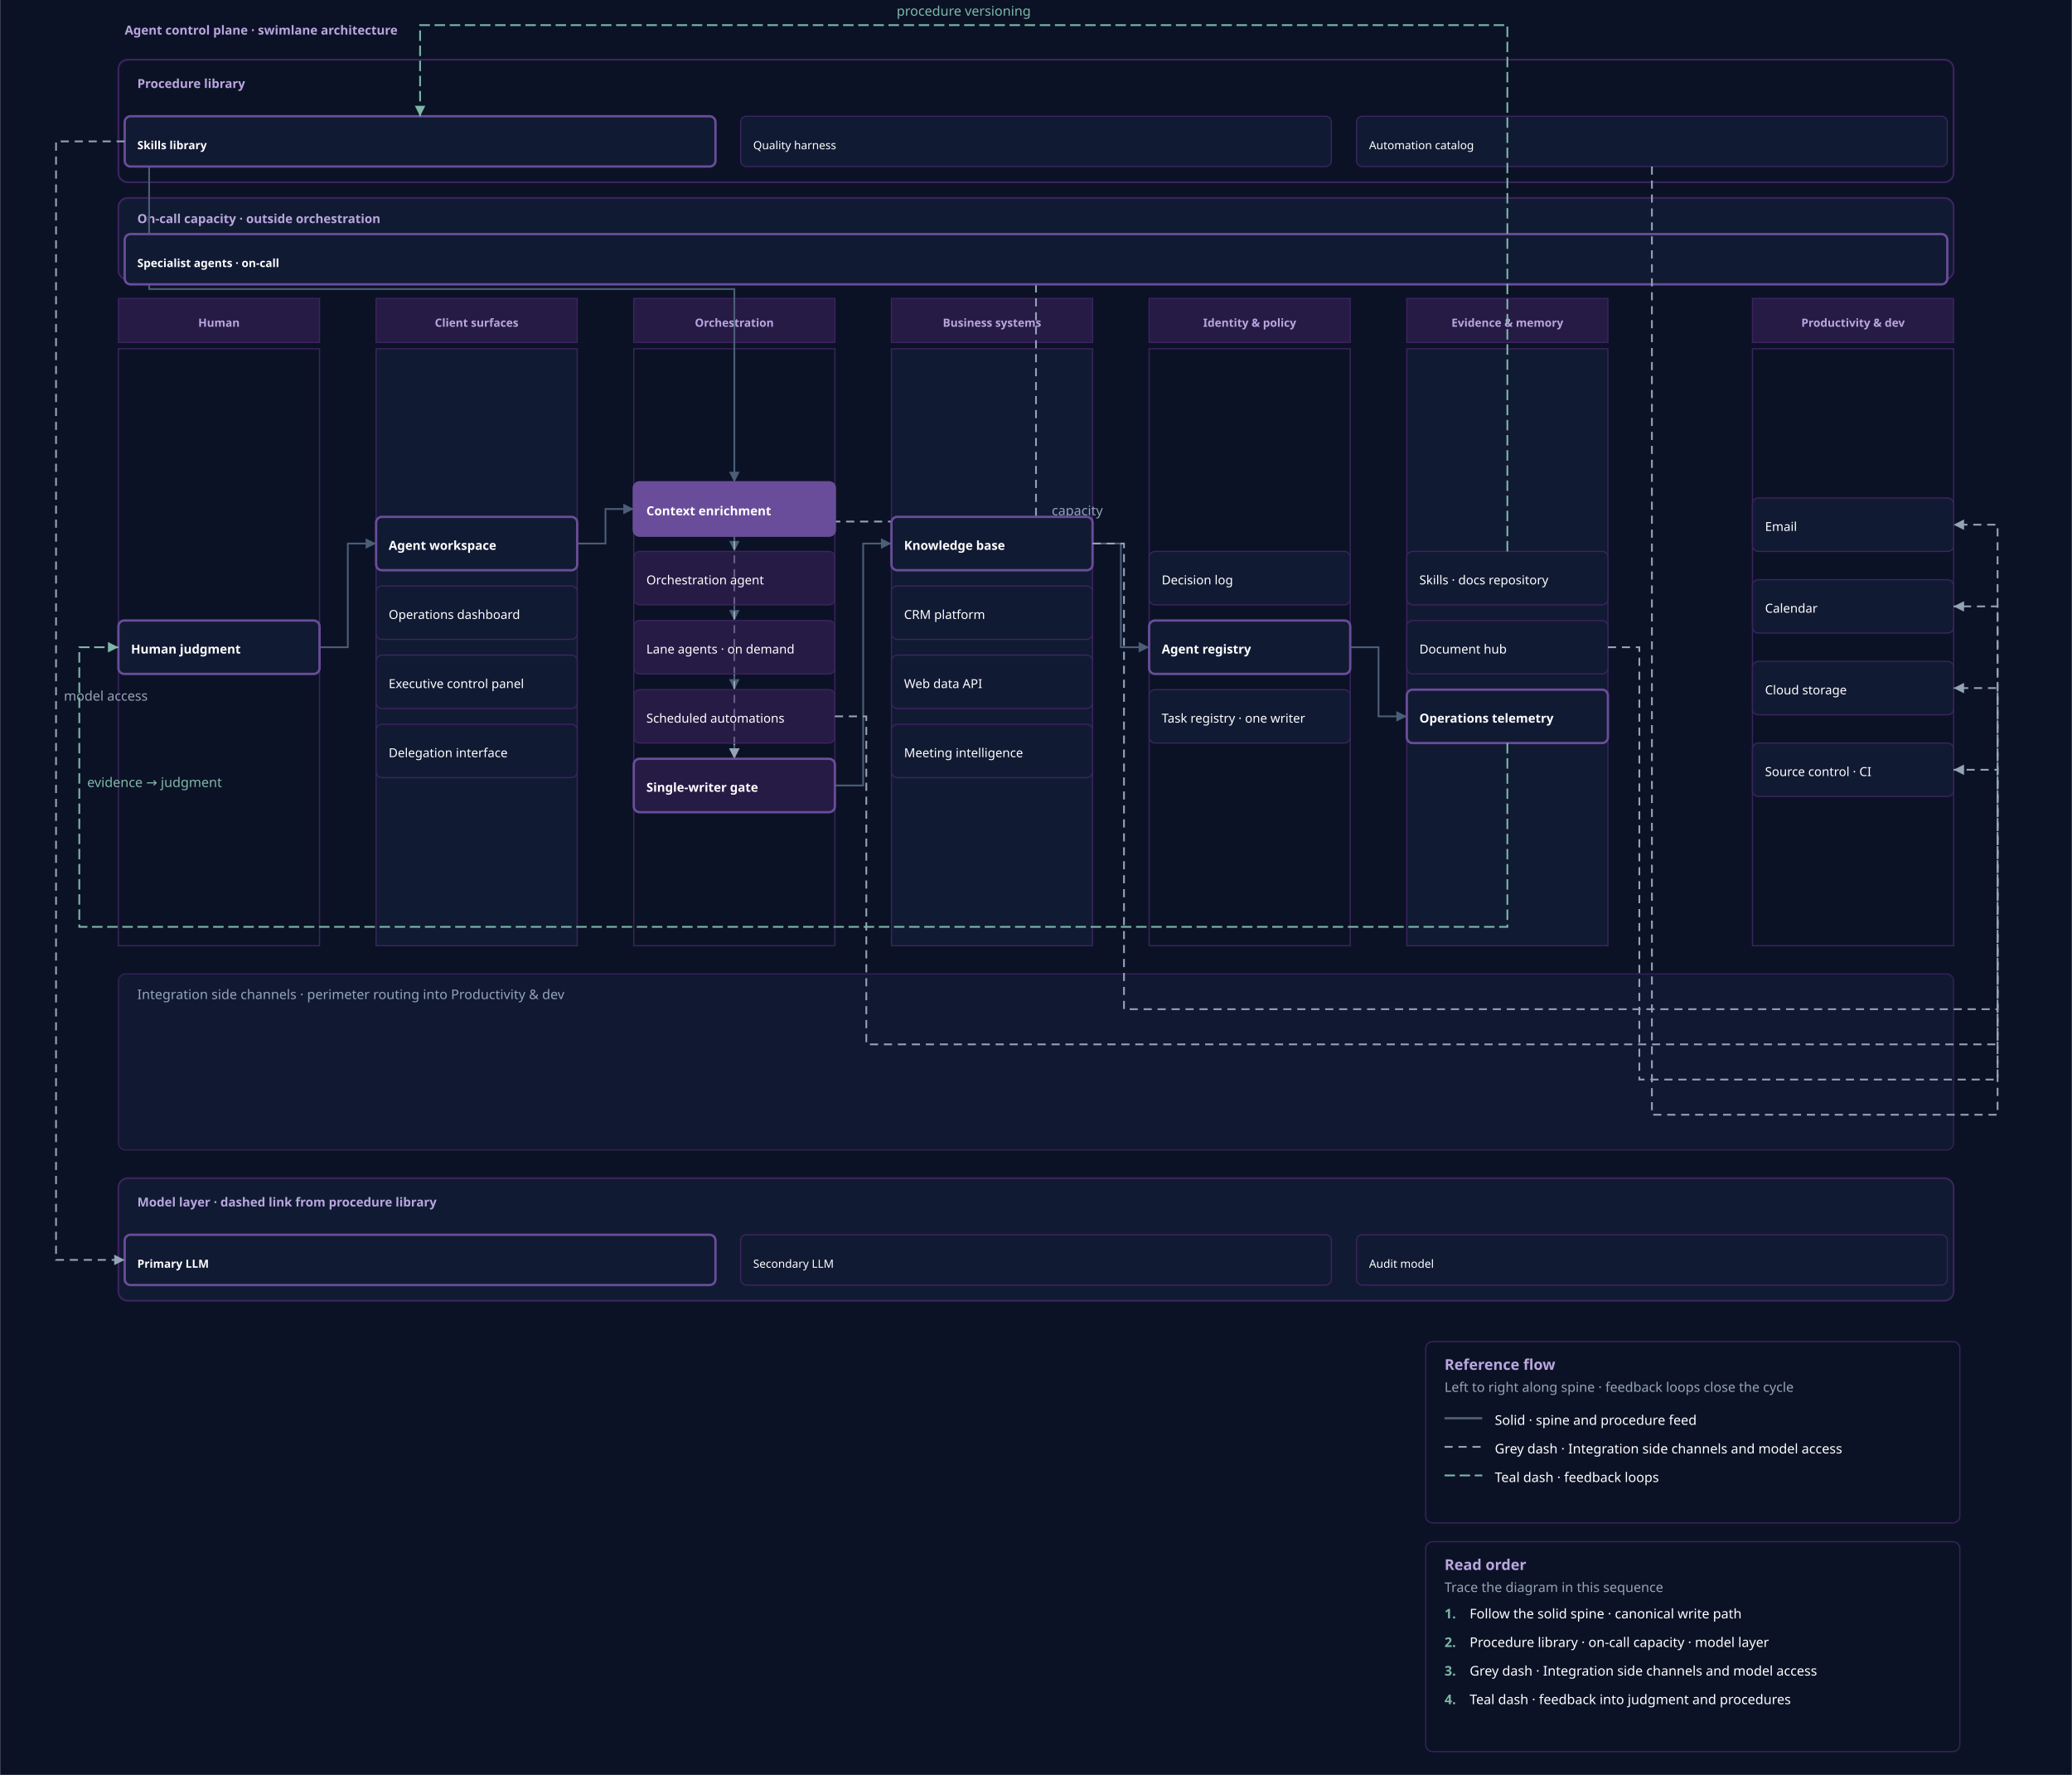
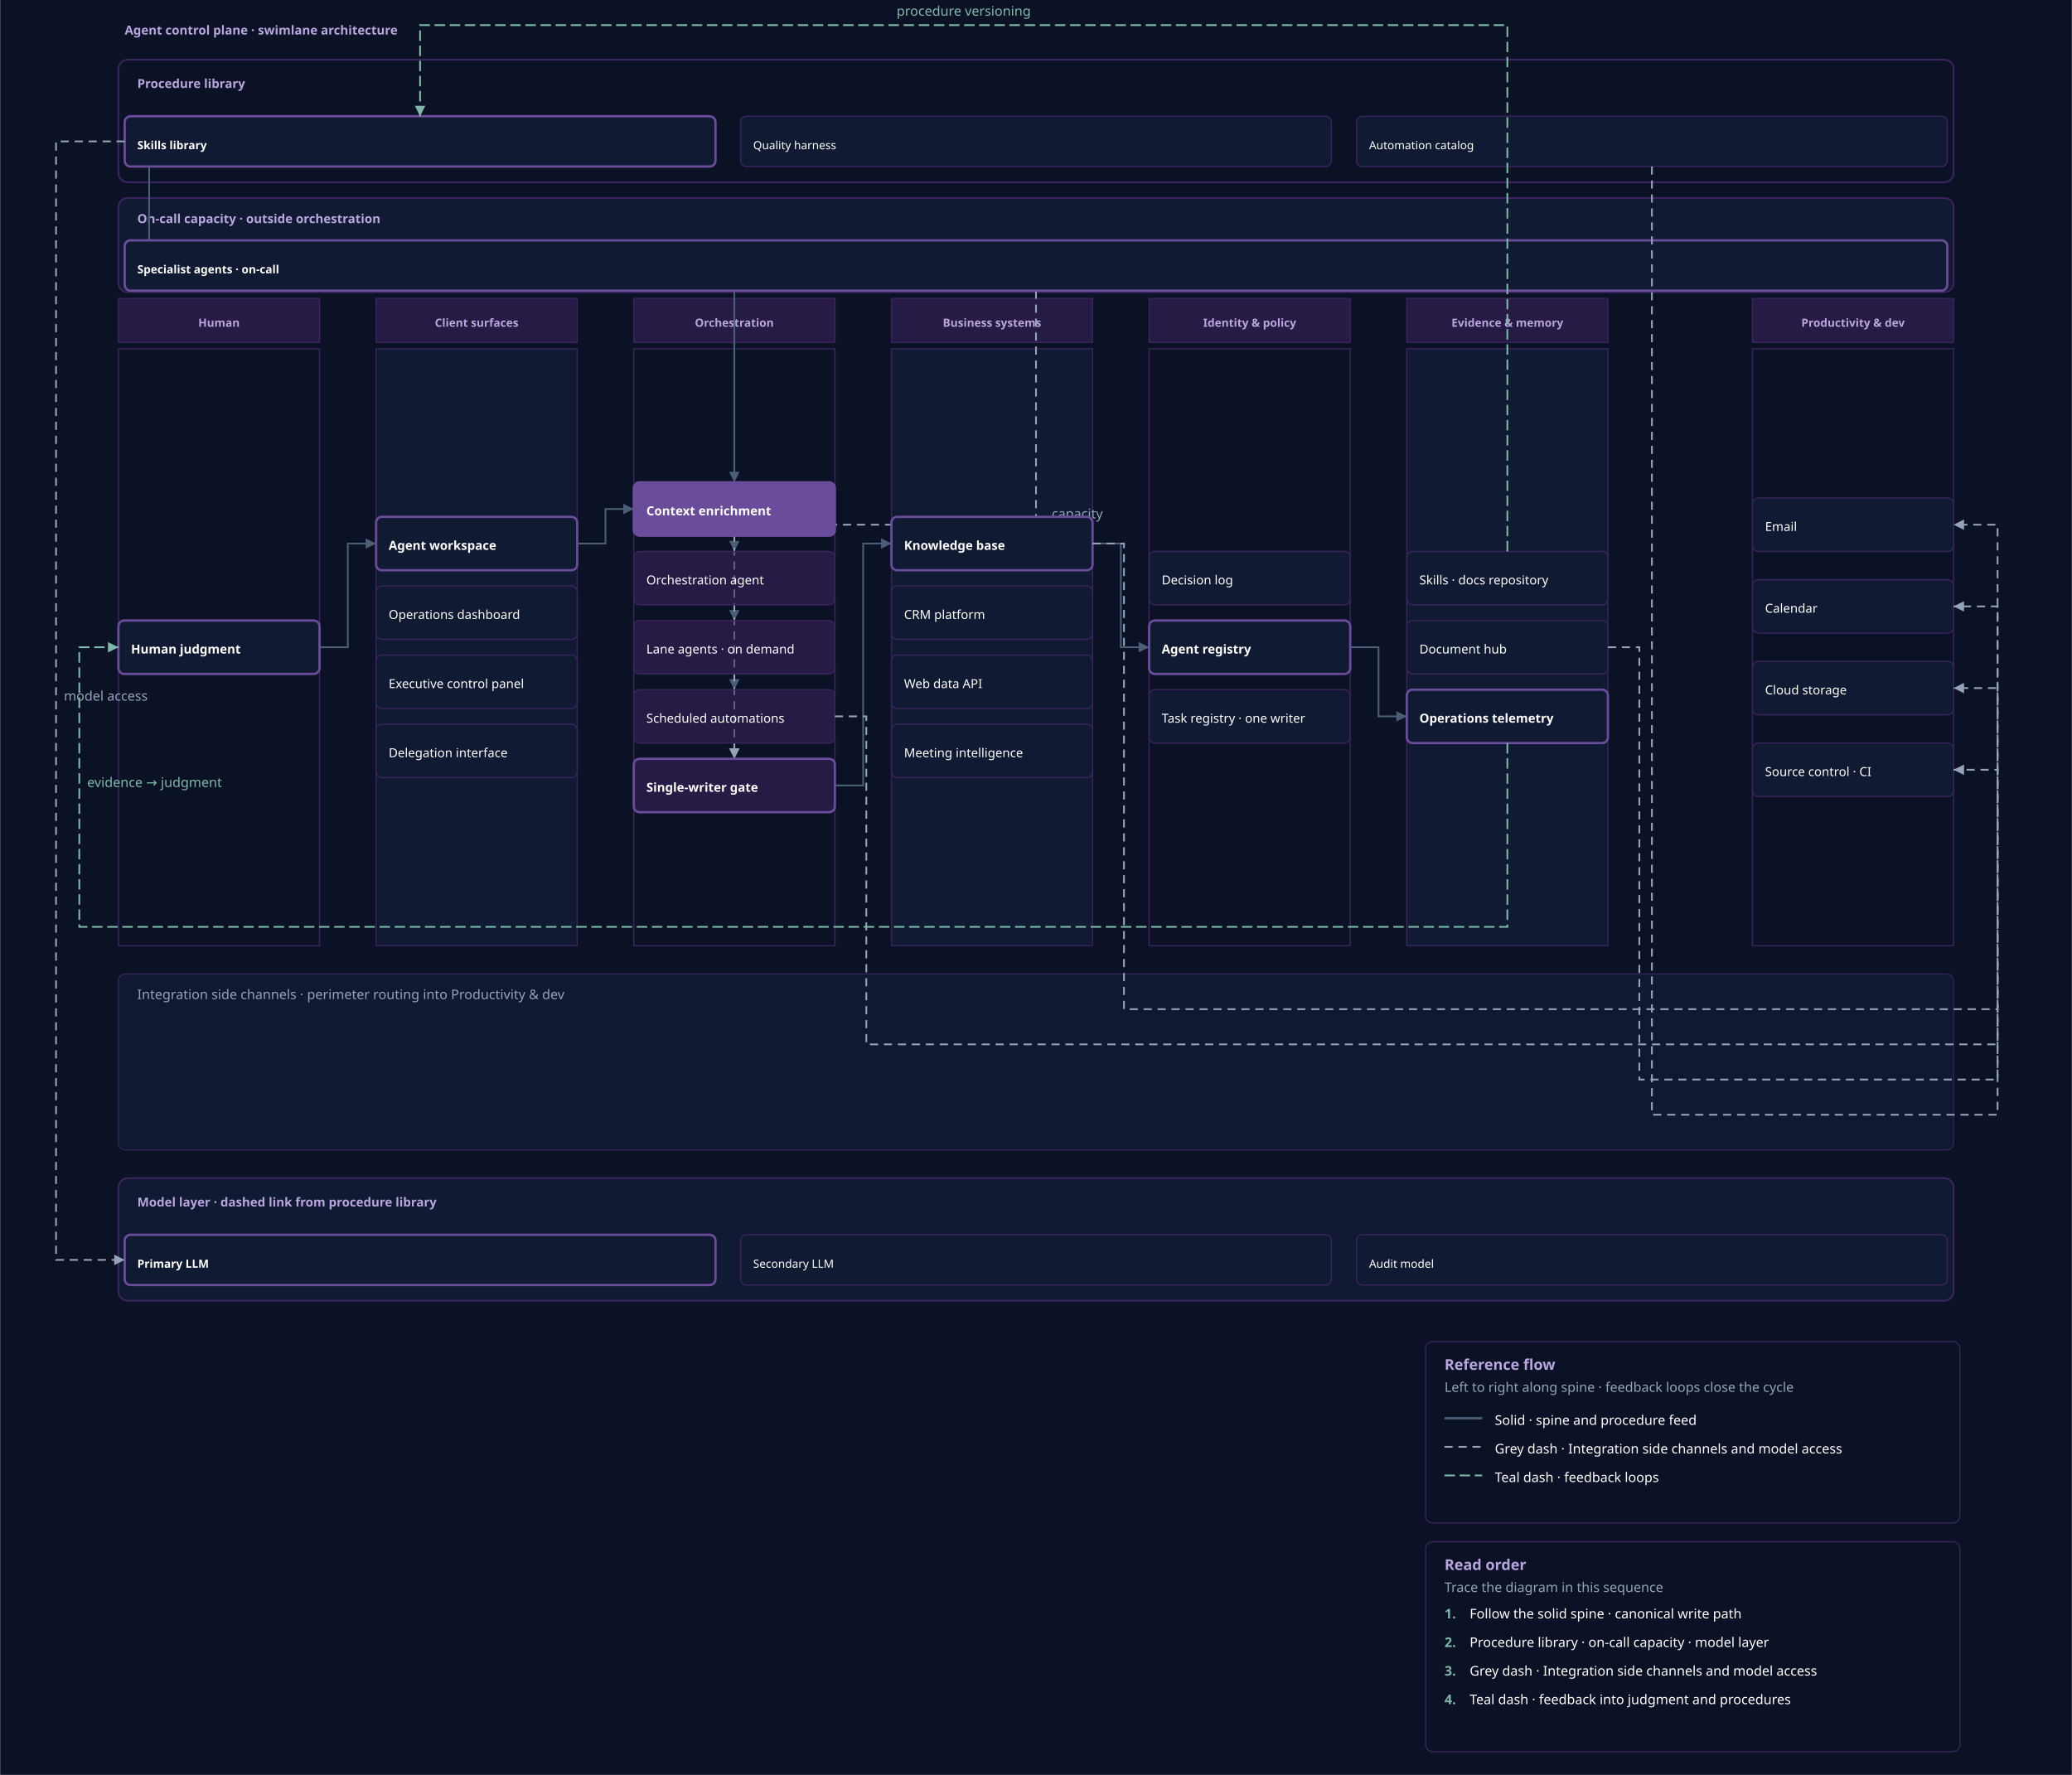
<svg xmlns="http://www.w3.org/2000/svg" viewBox="-80 0 1780 1525.25" width="1780" height="1525" role="img" aria-label="Agent control plane swimlane architecture">
  <rect x="-80" width="1780" height="100%" fill="#0C1226" />
  <defs>
    <marker id="arrow" markerWidth="8" markerHeight="8" refX="6" refY="3" orient="auto">
      <path d="M0,0 L6,3 L0,6 Z" fill="#4B5E78" />
    </marker>
    <marker id="arrow-dashed" markerWidth="8" markerHeight="8" refX="6" refY="3" orient="auto">
      <path d="M0,0 L6,3 L0,6 Z" fill="#94A3B8" />
    </marker>
    <marker id="arrow-loop" markerWidth="8" markerHeight="8" refX="6" refY="3" orient="auto">
      <path d="M0,0 L6,3 L0,6 Z" fill="#7DB8A8" />
    </marker>
  </defs>
  <text x="27" y="29.7" fill="#B9A6DF" font-family="Outfit, DM Sans, system-ui, sans-serif" font-size="10.692" font-weight="600">Agent control plane · swimlane architecture</text>
  <rect x="21.6" y="51.3" width="1576.8" height="105.3" fill="#0C1226" stroke="#3C245F" stroke-width="1.5" rx="8" />
  <text x="37.8" y="75.6" fill="#B9A6DF" font-family="Outfit, DM Sans, system-ui, sans-serif" font-size="10.692" font-weight="600">Procedure library</text>
-   <rect x="21.6" y="170.1" width="1576.8" height="70.2" fill="#111A33" stroke="#3C245F" stroke-width="1.5" rx="8" />
+   <rect x="21.6" y="170.1" width="1576.8" height="81" fill="#111A33" stroke="#3C245F" stroke-width="1.5" rx="8" />
  <text x="37.8" y="191.7" fill="#B9A6DF" font-family="Outfit, DM Sans, system-ui, sans-serif" font-size="10.692" font-weight="600">On-call capacity · outside orchestration</text>
  <rect x="21.6" y="1012.5" width="1576.8" height="105.3" fill="#111A33" stroke="#3C245F" stroke-width="1.5" rx="8" />
  <text x="37.8" y="1036.8" fill="#B9A6DF" font-family="Outfit, DM Sans, system-ui, sans-serif" font-size="10.692" font-weight="600">Model layer · dashed link from procedure library</text>
  <rect x="21.6" y="299.7" width="172.8" height="513" fill="#0C1226" stroke="#3C245F" stroke-width="1" />
  <rect x="21.6" y="256.5" width="172.8" height="37.8" fill="rgba(60, 36, 95, 0.55)" stroke="#3C245F" stroke-width="1" />
  <text x="108" y="280.8" fill="#B9A6DF" font-family="Outfit, DM Sans, system-ui, sans-serif" font-size="9.72" font-weight="600" text-anchor="middle">Human</text>
  <rect x="243" y="299.7" width="172.8" height="513" fill="#111A33" stroke="#3C245F" stroke-width="1" />
  <rect x="243" y="256.5" width="172.8" height="37.8" fill="rgba(60, 36, 95, 0.55)" stroke="#3C245F" stroke-width="1" />
  <text x="329.4" y="280.8" fill="#B9A6DF" font-family="Outfit, DM Sans, system-ui, sans-serif" font-size="9.72" font-weight="600" text-anchor="middle">Client surfaces</text>
  <rect x="464.4" y="299.7" width="172.8" height="513" fill="#0C1226" stroke="#3C245F" stroke-width="1" />
  <rect x="464.4" y="256.5" width="172.8" height="37.8" fill="rgba(60, 36, 95, 0.55)" stroke="#3C245F" stroke-width="1" />
  <text x="550.8" y="280.8" fill="#B9A6DF" font-family="Outfit, DM Sans, system-ui, sans-serif" font-size="9.72" font-weight="600" text-anchor="middle">Orchestration</text>
  <rect x="685.8" y="299.7" width="172.8" height="513" fill="#111A33" stroke="#3C245F" stroke-width="1" />
  <rect x="685.8" y="256.5" width="172.8" height="37.8" fill="rgba(60, 36, 95, 0.55)" stroke="#3C245F" stroke-width="1" />
  <text x="772.2" y="280.8" fill="#B9A6DF" font-family="Outfit, DM Sans, system-ui, sans-serif" font-size="9.72" font-weight="600" text-anchor="middle">Business systems</text>
  <rect x="907.2" y="299.7" width="172.8" height="513" fill="#0C1226" stroke="#3C245F" stroke-width="1" />
  <rect x="907.2" y="256.5" width="172.8" height="37.8" fill="rgba(60, 36, 95, 0.55)" stroke="#3C245F" stroke-width="1" />
  <text x="993.6" y="280.8" fill="#B9A6DF" font-family="Outfit, DM Sans, system-ui, sans-serif" font-size="9.72" font-weight="600" text-anchor="middle">Identity &amp; policy</text>
  <rect x="1128.6" y="299.7" width="172.8" height="513" fill="#111A33" stroke="#3C245F" stroke-width="1" />
  <rect x="1128.6" y="256.5" width="172.8" height="37.8" fill="rgba(60, 36, 95, 0.55)" stroke="#3C245F" stroke-width="1" />
  <text x="1215" y="280.8" fill="#B9A6DF" font-family="Outfit, DM Sans, system-ui, sans-serif" font-size="9.72" font-weight="600" text-anchor="middle">Evidence &amp; memory</text>
  <rect x="1425.6" y="299.7" width="172.8" height="513" fill="#0C1226" stroke="#3C245F" stroke-width="1" />
  <rect x="1425.6" y="256.5" width="172.8" height="37.8" fill="rgba(60, 36, 95, 0.55)" stroke="#3C245F" stroke-width="1" />
  <text x="1512" y="280.8" fill="#B9A6DF" font-family="Outfit, DM Sans, system-ui, sans-serif" font-size="9.72" font-weight="600" text-anchor="middle">Productivity &amp; dev</text>
  <line x1="550.8" y1="460.35" x2="550.8" y2="473.85" stroke="#4B5E78" stroke-width="1.5" marker-end="url(#arrow)" />
  <line x1="550.8" y1="519.75" x2="550.8" y2="533.25" stroke="#4B5E78" stroke-width="1.5" marker-end="url(#arrow)" />
  <line x1="550.8" y1="579.15" x2="550.8" y2="592.65" stroke="#4B5E78" stroke-width="1.5" marker-end="url(#arrow)" />
  <line x1="550.8" y1="638.55" x2="550.8" y2="652.05" stroke="#4B5E78" stroke-width="1.5" marker-end="url(#arrow)" />
  <path d="M 194.4 556.2 L 218.7 556.2 L 218.7 467.1 L 243 467.1" fill="none" stroke="#4B5E78" stroke-width="1.5" marker-end="url(#arrow)" />
  <path d="M 415.8 467.1 L 440.1 467.1 L 440.1 437.4 L 464.4 437.4" fill="none" stroke="#4B5E78" stroke-width="1.5" marker-end="url(#arrow)" />
  <path d="M 637.2 675 L 661.5 675 L 661.5 467.1 L 685.8 467.1" fill="none" stroke="#4B5E78" stroke-width="1.5" marker-end="url(#arrow)" />
  <path d="M 858.6 467.1 L 882.9 467.1 L 882.9 556.2 L 907.2 556.2" fill="none" stroke="#4B5E78" stroke-width="1.5" marker-end="url(#arrow)" />
  <path d="M 1080 556.2 L 1104.3 556.2 L 1104.3 615.6 L 1128.6 615.6" fill="none" stroke="#4B5E78" stroke-width="1.5" marker-end="url(#arrow)" />
  <path d="M 280.8 143.1 L 48 143.1 L 48 248.4 L 550.8 248.4 L 550.8 414.45" fill="none" stroke="#4B5E78" stroke-width="1.5" marker-end="url(#arrow)" />
-   <path d="M 810 244.35 L 810 448.2 L 550.8 448.2 L 550.8 652.05" fill="none" stroke="#94A3B8" stroke-width="1.5" stroke-dasharray="7 5" marker-end="url(#arrow-dashed)" />
-   <text x="823.5" y="442.8" fill="#94A3B8" font-family="Outfit, DM Sans, system-ui, sans-serif" font-size="11.475" text-anchor="start">capacity</text>
+   <path d="M 810 249.75 L 810 450.9 L 550.8 450.9 L 550.8 652.05" fill="none" stroke="#94A3B8" stroke-width="1.5" stroke-dasharray="7 5" marker-end="url(#arrow-dashed)" />
+   <text x="823.5" y="445.5" fill="#94A3B8" font-family="Outfit, DM Sans, system-ui, sans-serif" font-size="11.475" text-anchor="start">capacity</text>
  <rect x="21.6" y="533.25" width="172.8" height="45.9" rx="5" fill="#111A33" stroke="#6A4D9A" stroke-width="2" />
  <text x="32.4" y="561.6" fill="#FFFFFF" font-family="Outfit, DM Sans, system-ui, sans-serif" font-size="10.692" font-weight="600">Human judgment</text>
  <rect x="243" y="444.15" width="172.8" height="45.9" rx="5" fill="#111A33" stroke="#6A4D9A" stroke-width="2" />
  <text x="253.8" y="472.5" fill="#FFFFFF" font-family="Outfit, DM Sans, system-ui, sans-serif" font-size="10.692" font-weight="600">Agent workspace</text>
  <rect x="243" y="503.55" width="172.8" height="45.9" rx="5" fill="#111A33" stroke="#3C245F" stroke-width="1" />
  <text x="253.8" y="531.9" fill="#FFFFFF" font-family="Outfit, DM Sans, system-ui, sans-serif" font-size="10.692" font-weight="500">Operations dashboard</text>
  <rect x="243" y="562.95" width="172.8" height="45.9" rx="5" fill="#111A33" stroke="#3C245F" stroke-width="1" />
  <text x="253.8" y="591.3" fill="#FFFFFF" font-family="Outfit, DM Sans, system-ui, sans-serif" font-size="10.692" font-weight="500">Executive control panel</text>
  <rect x="243" y="622.35" width="172.8" height="45.9" rx="5" fill="#111A33" stroke="#3C245F" stroke-width="1" />
  <text x="253.8" y="650.7" fill="#FFFFFF" font-family="Outfit, DM Sans, system-ui, sans-serif" font-size="10.692" font-weight="500">Delegation interface</text>
  <rect x="464.4" y="414.45" width="172.8" height="45.9" rx="5" fill="#6A4D9A" stroke="#6A4D9A" stroke-width="2" />
  <text x="475.2" y="442.8" fill="#FFFFFF" font-family="Outfit, DM Sans, system-ui, sans-serif" font-size="10.692" font-weight="600">Context enrichment</text>
  <rect x="464.4" y="473.85" width="172.8" height="45.9" rx="5" fill="rgba(60, 36, 95, 0.55)" stroke="#3C245F" stroke-width="1" />
  <text x="475.2" y="502.2" fill="#FFFFFF" font-family="Outfit, DM Sans, system-ui, sans-serif" font-size="10.692" font-weight="500">Orchestration agent</text>
  <rect x="464.4" y="533.25" width="172.8" height="45.9" rx="5" fill="rgba(60, 36, 95, 0.55)" stroke="#3C245F" stroke-width="1" />
  <text x="475.2" y="561.6" fill="#FFFFFF" font-family="Outfit, DM Sans, system-ui, sans-serif" font-size="10.692" font-weight="500">Lane agents · on demand</text>
  <rect x="464.4" y="592.65" width="172.8" height="45.9" rx="5" fill="rgba(60, 36, 95, 0.55)" stroke="#3C245F" stroke-width="1" />
  <text x="475.2" y="621" fill="#FFFFFF" font-family="Outfit, DM Sans, system-ui, sans-serif" font-size="10.692" font-weight="500">Scheduled automations</text>
  <rect x="464.4" y="652.05" width="172.8" height="45.9" rx="5" fill="rgba(60, 36, 95, 0.55)" stroke="#6A4D9A" stroke-width="2" />
  <text x="475.2" y="680.4" fill="#FFFFFF" font-family="Outfit, DM Sans, system-ui, sans-serif" font-size="10.692" font-weight="600">Single-writer gate</text>
  <rect x="685.8" y="444.15" width="172.8" height="45.9" rx="5" fill="#111A33" stroke="#6A4D9A" stroke-width="2" />
  <text x="696.6" y="472.5" fill="#FFFFFF" font-family="Outfit, DM Sans, system-ui, sans-serif" font-size="10.692" font-weight="600">Knowledge base</text>
  <rect x="685.8" y="503.55" width="172.8" height="45.9" rx="5" fill="#111A33" stroke="#3C245F" stroke-width="1" />
  <text x="696.6" y="531.9" fill="#FFFFFF" font-family="Outfit, DM Sans, system-ui, sans-serif" font-size="10.692" font-weight="500">CRM platform</text>
  <rect x="685.8" y="562.95" width="172.8" height="45.9" rx="5" fill="#111A33" stroke="#3C245F" stroke-width="1" />
  <text x="696.6" y="591.3" fill="#FFFFFF" font-family="Outfit, DM Sans, system-ui, sans-serif" font-size="10.692" font-weight="500">Web data API</text>
  <rect x="685.8" y="622.35" width="172.8" height="45.9" rx="5" fill="#111A33" stroke="#3C245F" stroke-width="1" />
  <text x="696.6" y="650.7" fill="#FFFFFF" font-family="Outfit, DM Sans, system-ui, sans-serif" font-size="10.692" font-weight="500">Meeting intelligence</text>
  <rect x="907.2" y="473.85" width="172.8" height="45.9" rx="5" fill="#111A33" stroke="#3C245F" stroke-width="1" />
  <text x="918" y="502.2" fill="#FFFFFF" font-family="Outfit, DM Sans, system-ui, sans-serif" font-size="10.692" font-weight="500">Decision log</text>
  <rect x="907.2" y="533.25" width="172.8" height="45.9" rx="5" fill="#111A33" stroke="#6A4D9A" stroke-width="2" />
  <text x="918" y="561.6" fill="#FFFFFF" font-family="Outfit, DM Sans, system-ui, sans-serif" font-size="10.692" font-weight="600">Agent registry</text>
  <rect x="907.2" y="592.65" width="172.8" height="45.9" rx="5" fill="#111A33" stroke="#3C245F" stroke-width="1" />
  <text x="918" y="621" fill="#FFFFFF" font-family="Outfit, DM Sans, system-ui, sans-serif" font-size="10.692" font-weight="500">Task registry · one writer</text>
  <rect x="1128.6" y="473.85" width="172.8" height="45.9" rx="5" fill="#111A33" stroke="#3C245F" stroke-width="1" />
  <text x="1139.4" y="502.2" fill="#FFFFFF" font-family="Outfit, DM Sans, system-ui, sans-serif" font-size="10.692" font-weight="500">Skills · docs repository</text>
  <rect x="1128.6" y="533.25" width="172.8" height="45.9" rx="5" fill="#111A33" stroke="#3C245F" stroke-width="1" />
  <text x="1139.4" y="561.6" fill="#FFFFFF" font-family="Outfit, DM Sans, system-ui, sans-serif" font-size="10.692" font-weight="500">Document hub</text>
  <rect x="1128.6" y="592.65" width="172.8" height="45.9" rx="5" fill="#111A33" stroke="#6A4D9A" stroke-width="2" />
  <text x="1139.4" y="621" fill="#FFFFFF" font-family="Outfit, DM Sans, system-ui, sans-serif" font-size="10.692" font-weight="600">Operations telemetry</text>
  <rect x="1425.6" y="427.95" width="172.8" height="45.9" rx="5" fill="#111A33" stroke="#3C245F" stroke-width="1" />
  <text x="1436.4" y="456.3" fill="#FFFFFF" font-family="Outfit, DM Sans, system-ui, sans-serif" font-size="10.692" font-weight="500">Email</text>
  <rect x="1425.6" y="498.15" width="172.8" height="45.9" rx="5" fill="#111A33" stroke="#3C245F" stroke-width="1" />
  <text x="1436.4" y="526.5" fill="#FFFFFF" font-family="Outfit, DM Sans, system-ui, sans-serif" font-size="10.692" font-weight="500">Calendar</text>
  <rect x="1425.6" y="568.35" width="172.8" height="45.9" rx="5" fill="#111A33" stroke="#3C245F" stroke-width="1" />
  <text x="1436.4" y="596.7" fill="#FFFFFF" font-family="Outfit, DM Sans, system-ui, sans-serif" font-size="10.692" font-weight="500">Cloud storage</text>
  <rect x="1425.6" y="638.55" width="172.8" height="45.9" rx="5" fill="#111A33" stroke="#3C245F" stroke-width="1" />
  <text x="1436.4" y="666.9" fill="#FFFFFF" font-family="Outfit, DM Sans, system-ui, sans-serif" font-size="10.692" font-weight="500">Source control · CI</text>
  <rect x="27" y="99.9" width="507.6" height="43.2" rx="5" fill="#111A33" stroke="#6A4D9A" stroke-width="2" />
  <text x="37.8" y="128.25" fill="#FFFFFF" font-family="Outfit, DM Sans, system-ui, sans-serif" font-size="9.72" font-weight="600">Skills library</text>
  <rect x="556.2" y="99.9" width="507.6" height="43.2" rx="5" fill="#111A33" stroke="#3C245F" stroke-width="1" />
  <text x="567" y="128.25" fill="#FFFFFF" font-family="Outfit, DM Sans, system-ui, sans-serif" font-size="9.72" font-weight="500">Quality harness</text>
  <rect x="1085.4" y="99.9" width="507.6" height="43.2" rx="5" fill="#111A33" stroke="#3C245F" stroke-width="1" />
  <text x="1096.2" y="128.25" fill="#FFFFFF" font-family="Outfit, DM Sans, system-ui, sans-serif" font-size="9.72" font-weight="500">Automation catalog</text>
-   <rect x="27" y="201.15" width="1566" height="43.2" rx="5" fill="#111A33" stroke="#6A4D9A" stroke-width="2" />
-   <text x="37.8" y="229.5" fill="#FFFFFF" font-family="Outfit, DM Sans, system-ui, sans-serif" font-size="9.72" font-weight="600">Specialist agents · on-call</text>
+   <rect x="27" y="206.55" width="1566" height="43.2" rx="5" fill="#111A33" stroke="#6A4D9A" stroke-width="2" />
+   <text x="37.8" y="234.9" fill="#FFFFFF" font-family="Outfit, DM Sans, system-ui, sans-serif" font-size="9.72" font-weight="600">Specialist agents · on-call</text>
  <rect x="27" y="1061.1" width="507.6" height="43.2" rx="5" fill="#111A33" stroke="#6A4D9A" stroke-width="2" />
  <text x="37.8" y="1089.45" fill="#FFFFFF" font-family="Outfit, DM Sans, system-ui, sans-serif" font-size="9.72" font-weight="600">Primary LLM</text>
  <rect x="556.2" y="1061.1" width="507.6" height="43.2" rx="5" fill="#111A33" stroke="#3C245F" stroke-width="1" />
  <text x="567" y="1089.45" fill="#FFFFFF" font-family="Outfit, DM Sans, system-ui, sans-serif" font-size="9.72" font-weight="500">Secondary LLM</text>
  <rect x="1085.4" y="1061.1" width="507.6" height="43.2" rx="5" fill="#111A33" stroke="#3C245F" stroke-width="1" />
  <text x="1096.2" y="1089.45" fill="#FFFFFF" font-family="Outfit, DM Sans, system-ui, sans-serif" font-size="9.72" font-weight="500">Audit model</text>
  <path d="M 27 121.5 L -32 121.5 L -32 1082.7 L 27 1082.7" fill="none" stroke="#94A3B8" stroke-width="1.5" stroke-dasharray="7 5" marker-end="url(#arrow-dashed)" />
  <text x="-25.25" y="602.1" fill="#94A3B8" font-family="Outfit, DM Sans, system-ui, sans-serif" font-size="11.475" text-anchor="start">model access</text>
  <rect x="21.6" y="837" width="1576.8" height="151.2" fill="#111A33" stroke="#3C245F" stroke-width="1" rx="6" opacity="0.85" />
  <text x="37.8" y="858.6" fill="#94A3B8" font-family="Outfit, DM Sans, system-ui, sans-serif" font-size="11.475">Integration side channels · perimeter routing into Productivity &amp; dev</text>
  <path d="M 858.6 467.1 L 885.6 467.1 L 885.6 867.24 L 1636.2 867.24 L 1636.2 450.9 L 1598.4 450.9" fill="none" stroke="#94A3B8" stroke-width="1.5" stroke-dasharray="7 5" marker-end="url(#arrow-dashed)" />
  <path d="M 637.2 615.6 L 664.2 615.6 L 664.2 897.48 L 1636.2 897.48 L 1636.2 521.1 L 1598.4 521.1" fill="none" stroke="#94A3B8" stroke-width="1.5" stroke-dasharray="7 5" marker-end="url(#arrow-dashed)" />
  <path d="M 1301.4 556.2 L 1328.4 556.2 L 1328.4 927.72 L 1636.2 927.72 L 1636.2 591.3 L 1598.4 591.3" fill="none" stroke="#94A3B8" stroke-width="1.5" stroke-dasharray="7 5" marker-end="url(#arrow-dashed)" />
  <path d="M 1339.2 143.1 L 1339.2 957.96 L 1636.2 957.96 L 1636.2 661.5 L 1598.4 661.5" fill="none" stroke="#94A3B8" stroke-width="1.5" stroke-dasharray="7 5" marker-end="url(#arrow-dashed)" />
  <path d="M 1215 638.55 L 1215 796.5 L -12 796.5 L -12 556.2 L 21.6 556.2" fill="none" stroke="#7DB8A8" stroke-width="1.5" stroke-dasharray="9 4" marker-end="url(#arrow-loop)" />
  <text x="-5.25" y="676.35" fill="#7DB8A8" font-family="Outfit, DM Sans, system-ui, sans-serif" font-size="11.475">evidence → judgment</text>
  <path d="M 1215 473.85 L 1215 21.6 L 280.8 21.6 L 280.8 99.9" fill="none" stroke="#7DB8A8" stroke-width="1.5" stroke-dasharray="9 4" marker-end="url(#arrow-loop)" />
  <text x="747.9" y="13.5" fill="#7DB8A8" font-family="Outfit, DM Sans, system-ui, sans-serif" font-size="11.475" text-anchor="middle">procedure versioning</text>
  <rect x="1144.8" y="1152.9" width="459" height="155.79" fill="#0C1226" stroke="#3C245F" stroke-width="1" rx="6" opacity="0.95" />
  <text x="1161" y="1177.2" fill="#B9A6DF" font-family="Outfit, DM Sans, system-ui, sans-serif" font-size="12.825" font-weight="600">Reference flow</text>
  <text x="1161" y="1196.1" fill="#94A3B8" font-family="Outfit, DM Sans, system-ui, sans-serif" font-size="11.475">Left to right along spine · feedback loops close the cycle</text>
  <line x1="1161" y1="1218.78" x2="1193.4" y2="1218.78" stroke="#4B5E78" stroke-width="2" />
  <text x="1204.2" y="1224.45" fill="#FFFFFF" font-family="Outfit, DM Sans, system-ui, sans-serif" font-size="11.475">Solid · spine and procedure feed</text>
  <line x1="1161" y1="1243.35" x2="1193.4" y2="1243.35" stroke="#94A3B8" stroke-width="1.5" stroke-dasharray="7 5" />
  <text x="1204.2" y="1249.02" fill="#FFFFFF" font-family="Outfit, DM Sans, system-ui, sans-serif" font-size="11.475">Grey dash · Integration side channels and model access</text>
  <line x1="1161" y1="1267.92" x2="1193.4" y2="1267.92" stroke="#7DB8A8" stroke-width="1.5" stroke-dasharray="9 4" />
  <text x="1204.2" y="1273.59" fill="#FFFFFF" font-family="Outfit, DM Sans, system-ui, sans-serif" font-size="11.475">Teal dash · feedback loops</text>
  <rect x="1144.8" y="1324.89" width="459" height="180.36" fill="#0C1226" stroke="#3C245F" stroke-width="1" rx="6" opacity="0.95" />
  <text x="1161" y="1349.19" fill="#B9A6DF" font-family="Outfit, DM Sans, system-ui, sans-serif" font-size="12.825" font-weight="600">Read order</text>
  <text x="1161" y="1368.09" fill="#94A3B8" font-family="Outfit, DM Sans, system-ui, sans-serif" font-size="11.475">Trace the diagram in this sequence</text>
  <text x="1161" y="1390.77" fill="#7DB8A8" font-family="Outfit, DM Sans, system-ui, sans-serif" font-size="11.475" font-weight="600">1.</text>
  <text x="1182.6" y="1390.77" fill="#FFFFFF" font-family="Outfit, DM Sans, system-ui, sans-serif" font-size="11.475">Follow the solid spine · canonical write path</text>
  <text x="1161" y="1415.34" fill="#7DB8A8" font-family="Outfit, DM Sans, system-ui, sans-serif" font-size="11.475" font-weight="600">2.</text>
  <text x="1182.6" y="1415.34" fill="#FFFFFF" font-family="Outfit, DM Sans, system-ui, sans-serif" font-size="11.475">Procedure library · on-call capacity · model layer</text>
  <text x="1161" y="1439.91" fill="#7DB8A8" font-family="Outfit, DM Sans, system-ui, sans-serif" font-size="11.475" font-weight="600">3.</text>
  <text x="1182.6" y="1439.91" fill="#FFFFFF" font-family="Outfit, DM Sans, system-ui, sans-serif" font-size="11.475">Grey dash · Integration side channels and model access</text>
  <text x="1161" y="1464.48" fill="#7DB8A8" font-family="Outfit, DM Sans, system-ui, sans-serif" font-size="11.475" font-weight="600">4.</text>
  <text x="1182.6" y="1464.48" fill="#FFFFFF" font-family="Outfit, DM Sans, system-ui, sans-serif" font-size="11.475">Teal dash · feedback into judgment and procedures</text>
</svg>
